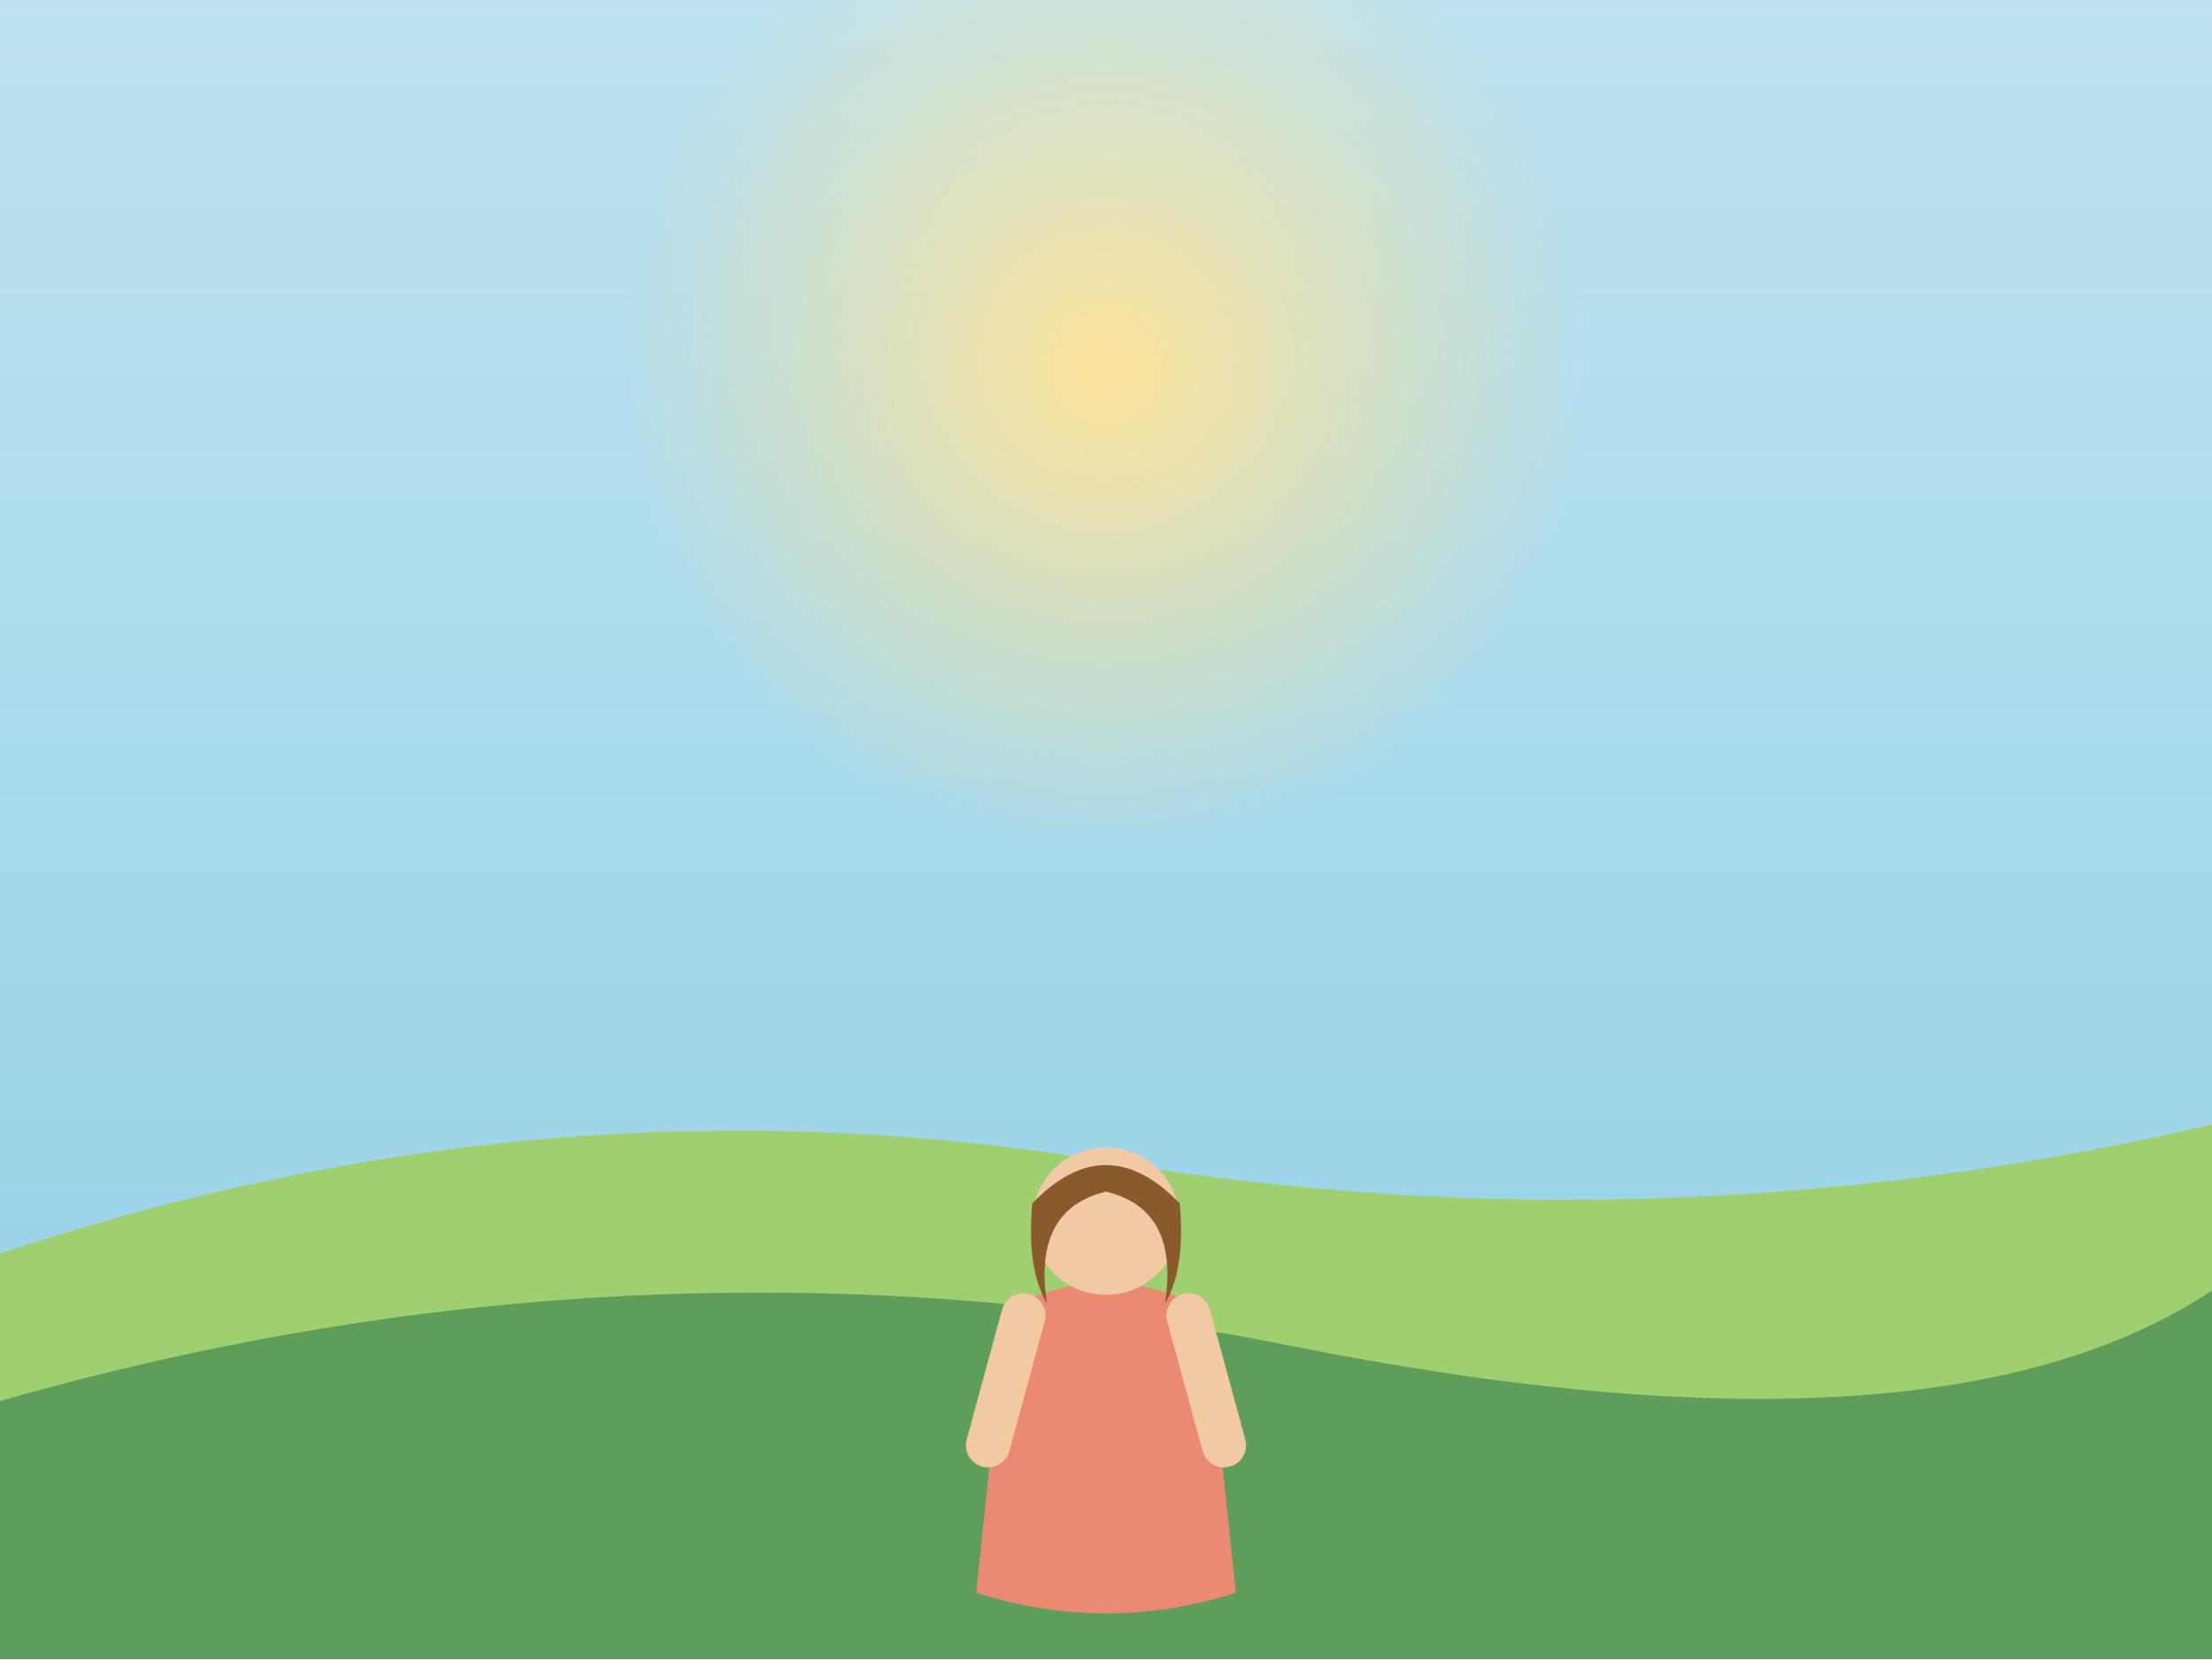
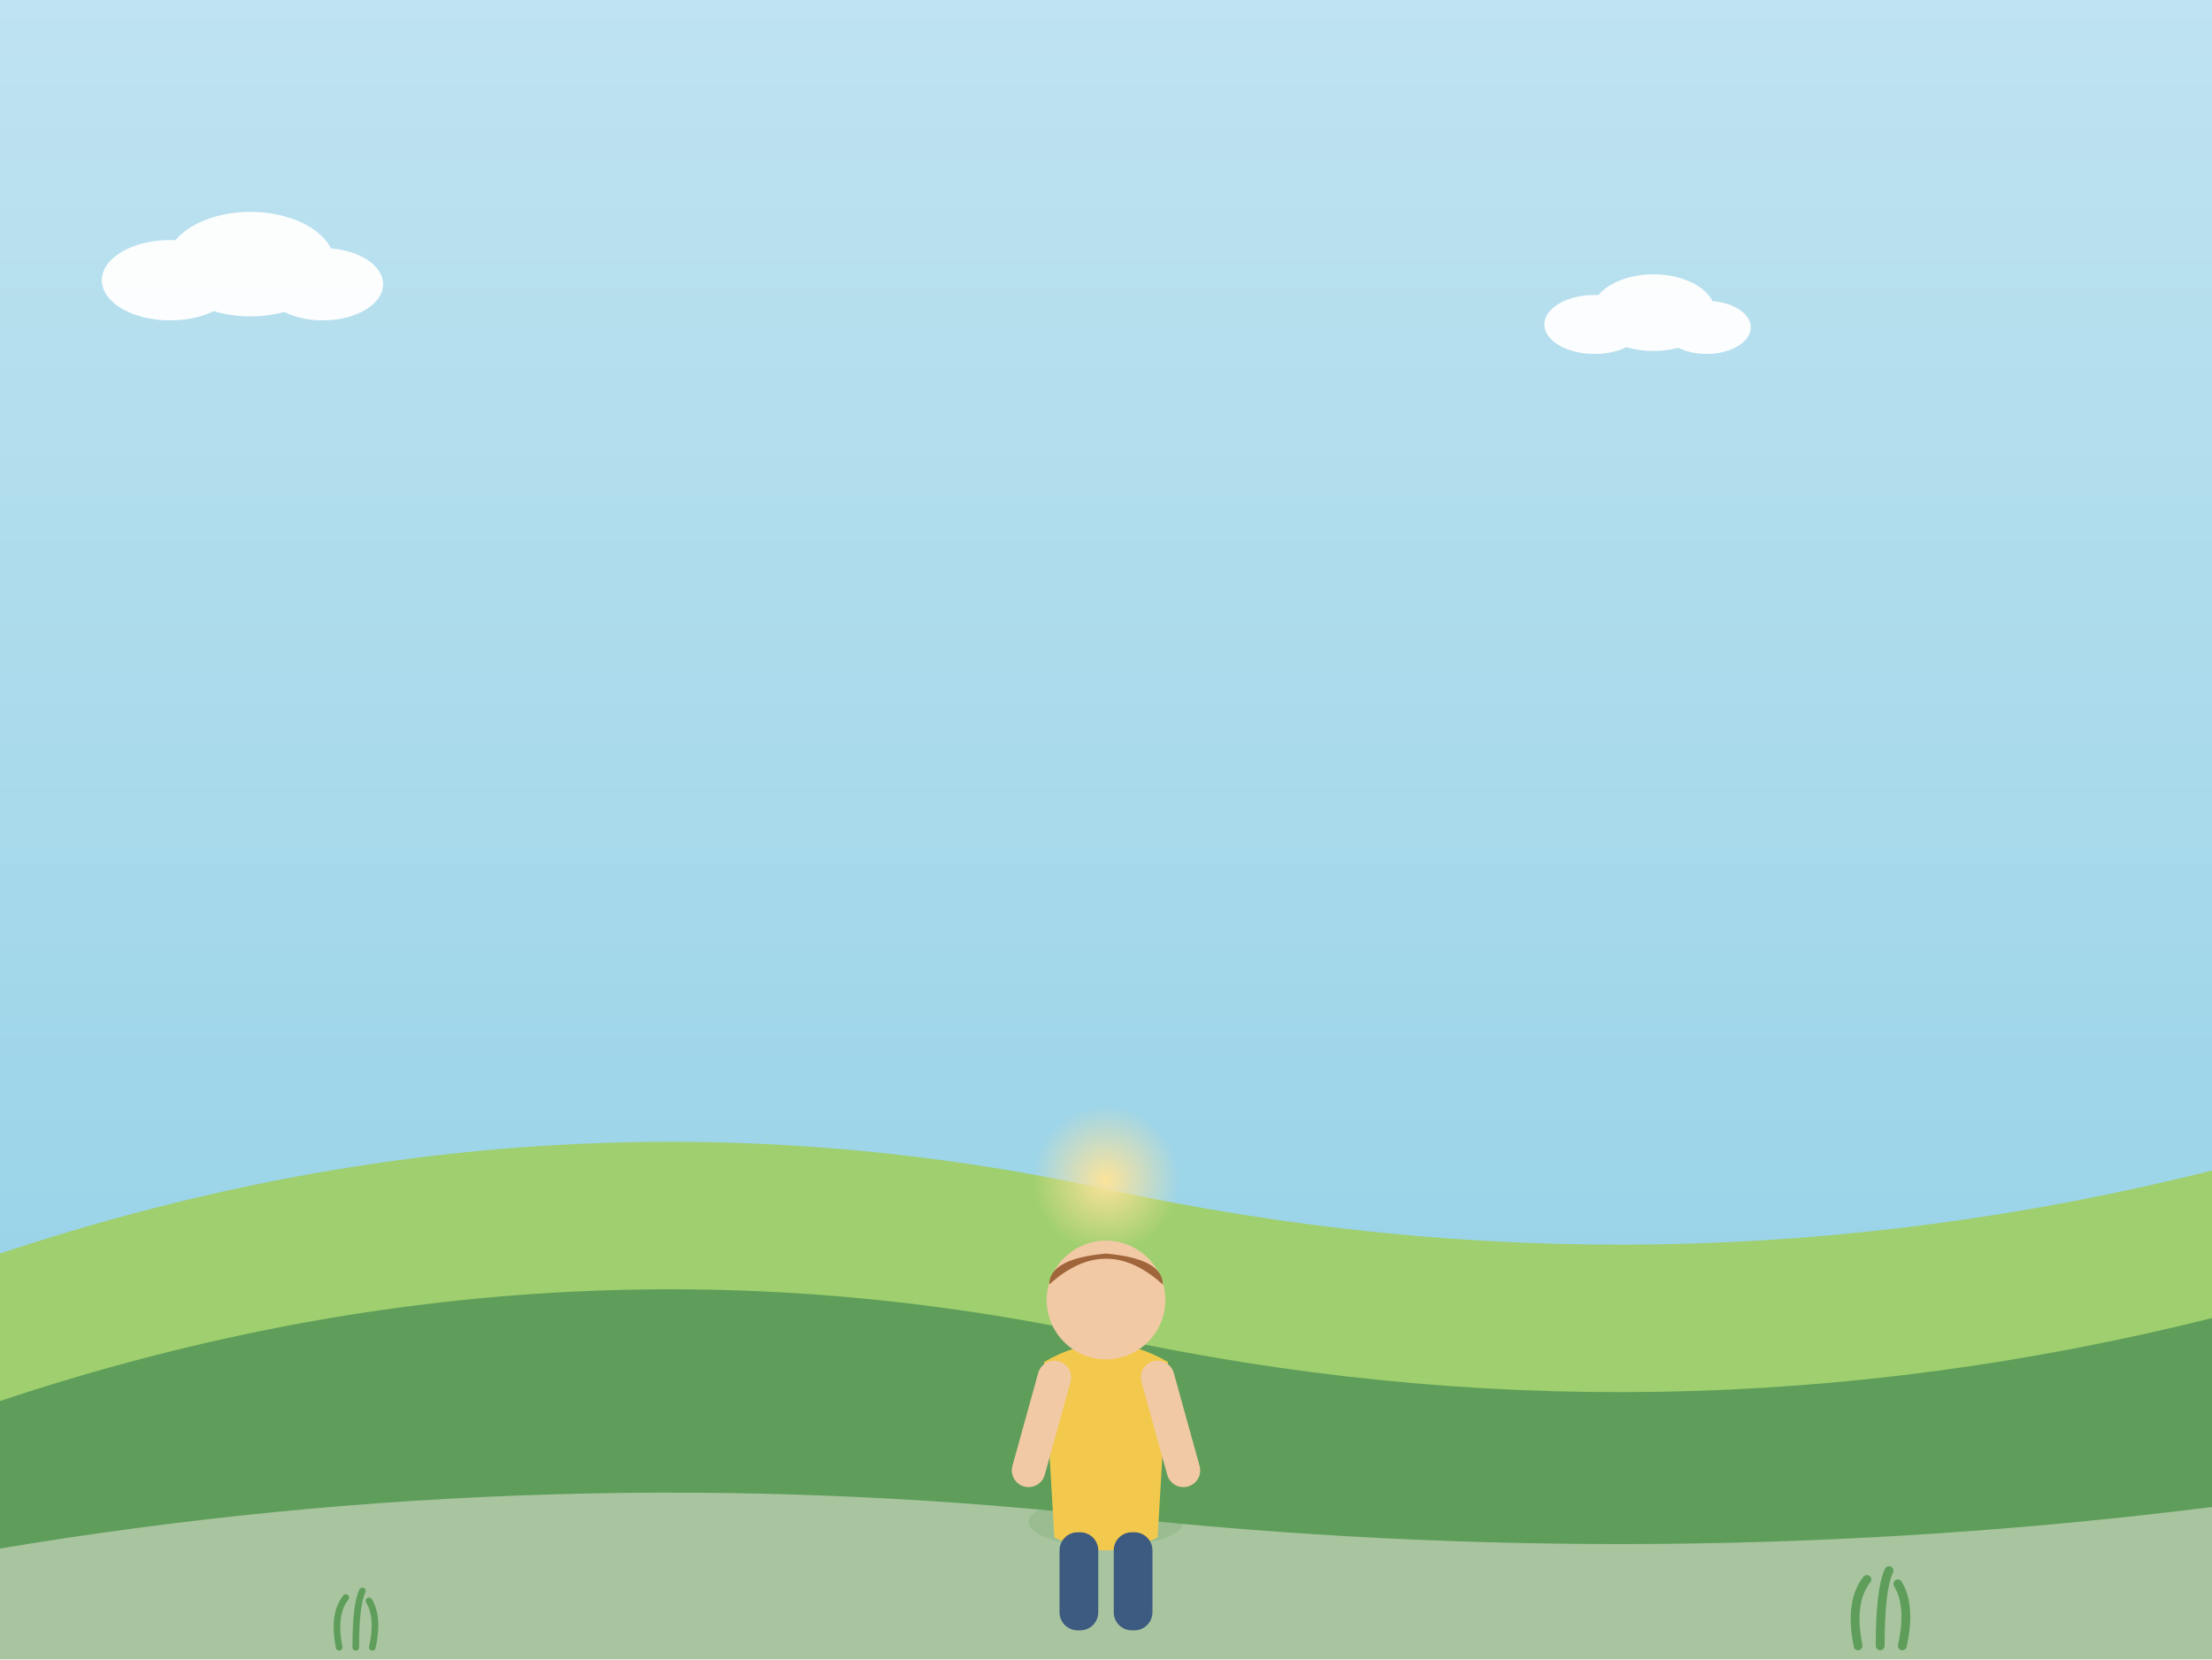
<svg xmlns="http://www.w3.org/2000/svg" viewBox="0 0 1200 900" preserveAspectRatio="xMidYMid meet" role="img">
  <defs>
-     <linearGradient id="sky137" x1="0" y1="0" x2="0" y2="1">
+     <linearGradient id="q86sky1" x1="0" y1="0" x2="0" y2="1">
      <stop offset="0" stop-color="#BFE3F0" />
      <stop offset="1" stop-color="#8FCFE6" />
    </linearGradient>
-   </defs>
-   <rect width="1200" height="900" fill="url(#sky137)" />
-   <defs>
-     <radialGradient id="glow138">
+     <radialGradient id="q86glow2">
      <stop offset="0" stop-color="#FCE39A" />
      <stop offset="1" stop-color="#FCE39A" stop-opacity="0" />
    </radialGradient>
  </defs>
-   <circle cx="600" cy="200" r="260" fill="url(#glow138)" />
-   <path d="M0,680 Q300,580 600,630 T1200,610 V900 H0 Z" fill="#9FCF6E" />
-   <path d="M0,760 Q350,660 700,730 T1200,700 V900 H0 Z" fill="#5E9E5A" />
-   <g transform="translate(600,800) scale(1.6)">
-     <path d="M-34,-56 Q0,-74 34,-56 L44,40 Q0,54 -44,40 Z" fill="#EB8A73" />
-     <path d="M-28,-54 L-40,-10" stroke="#F1C9A5" stroke-width="15" stroke-linecap="round" />
-     <path d="M28,-54 L40,-10" stroke="#F1C9A5" stroke-width="15" stroke-linecap="round" />
-     <circle cx="0" cy="-86" r="25" fill="#F1C9A5" />
-     <path d="M-25,-92 Q0,-118 25,-92 Q27,-70 20,-58 Q25,-90 0,-96 Q-25,-90 -20,-58 Q-27,-70 -25,-92 Z" fill="#8B5A2B" />
+   <rect width="1200" height="900" fill="url(#q86sky1)" />
+   <path d="M0,680 Q300,580 600,645 T1200,635 V900 H0 Z" fill="#9FCF6E" />
+   <path d="M0,760 Q300,660 600,725 T1200,715 V900 H0 Z" fill="#5E9E5A" />
+   <path d="M0,840 Q300,790 600,822.5 T1200,817.5 V900 H0 Z" fill="#A9C5A0" />
+   <g transform="translate(125,152) scale(1.09)" opacity="0.95">
+     <ellipse cx="-30" cy="0" rx="34" ry="20" fill="#FFFFFF" />
+     <ellipse cx="10" cy="-8" rx="42" ry="26" fill="#FFFFFF" />
+     <ellipse cx="46" cy="2" rx="30" ry="18" fill="#FFFFFF" />
+   </g>
+   <g transform="translate(889,176) scale(0.8)" opacity="0.95">
+     <ellipse cx="-30" cy="0" rx="34" ry="20" fill="#FFFFFF" />
+     <ellipse cx="10" cy="-8" rx="42" ry="26" fill="#FFFFFF" />
+     <ellipse cx="46" cy="2" rx="30" ry="18" fill="#FFFFFF" />
+   </g>
+   <g transform="translate(193,890) scale(0.9)">
+     <path d="M-10,4 Q-14,-16 -6,-26" stroke="#5E9E5A" stroke-width="4" fill="none" stroke-linecap="round" />
+     <path d="M0,4 Q0,-22 4,-30" stroke="#5E9E5A" stroke-width="4" fill="none" stroke-linecap="round" />
+     <path d="M10,4 Q14,-14 8,-24" stroke="#5E9E5A" stroke-width="4" fill="none" stroke-linecap="round" />
+   </g>
+   <g transform="translate(1020,888) scale(1.2)">
+     <path d="M-10,4 Q-14,-16 -6,-26" stroke="#5E9E5A" stroke-width="4" fill="none" stroke-linecap="round" />
+     <path d="M0,4 Q0,-22 4,-30" stroke="#5E9E5A" stroke-width="4" fill="none" stroke-linecap="round" />
+     <path d="M10,4 Q14,-14 8,-24" stroke="#5E9E5A" stroke-width="4" fill="none" stroke-linecap="round" />
+   </g>
+   <circle cx="600" cy="640" r="40" fill="url(#q86glow2)" />
+   <g transform="translate(600,820) scale(1.4)">
+     <ellipse cx="0" cy="4" rx="30" ry="9.6" fill="#5E9E5A" opacity="0.22" />
+     <path d="M-24,-58 Q0,-72 24,-58 L20,10 Q0,20 -20,10 Z" fill="#F2C94C" />
+     <rect x="-18" y="8" width="15" height="38" rx="7" fill="#3D5A80" />
+     <rect x="3" y="8" width="15" height="38" rx="7" fill="#3D5A80" />
+     <path d="M-20,-52 L-30,-16" stroke="#F1C9A5" stroke-width="13" stroke-linecap="round" />
+     <path d="M20,-52 L30,-16" stroke="#F1C9A5" stroke-width="13" stroke-linecap="round" />
+     <circle cx="0" cy="-82" r="23" fill="#F1C9A5" />
+     <path d="M-22,-88 Q0,-108 22,-88 Q22,-98 0,-100 Q-22,-98 -22,-88 Z" fill="#A0653A" />
  </g>
</svg>
